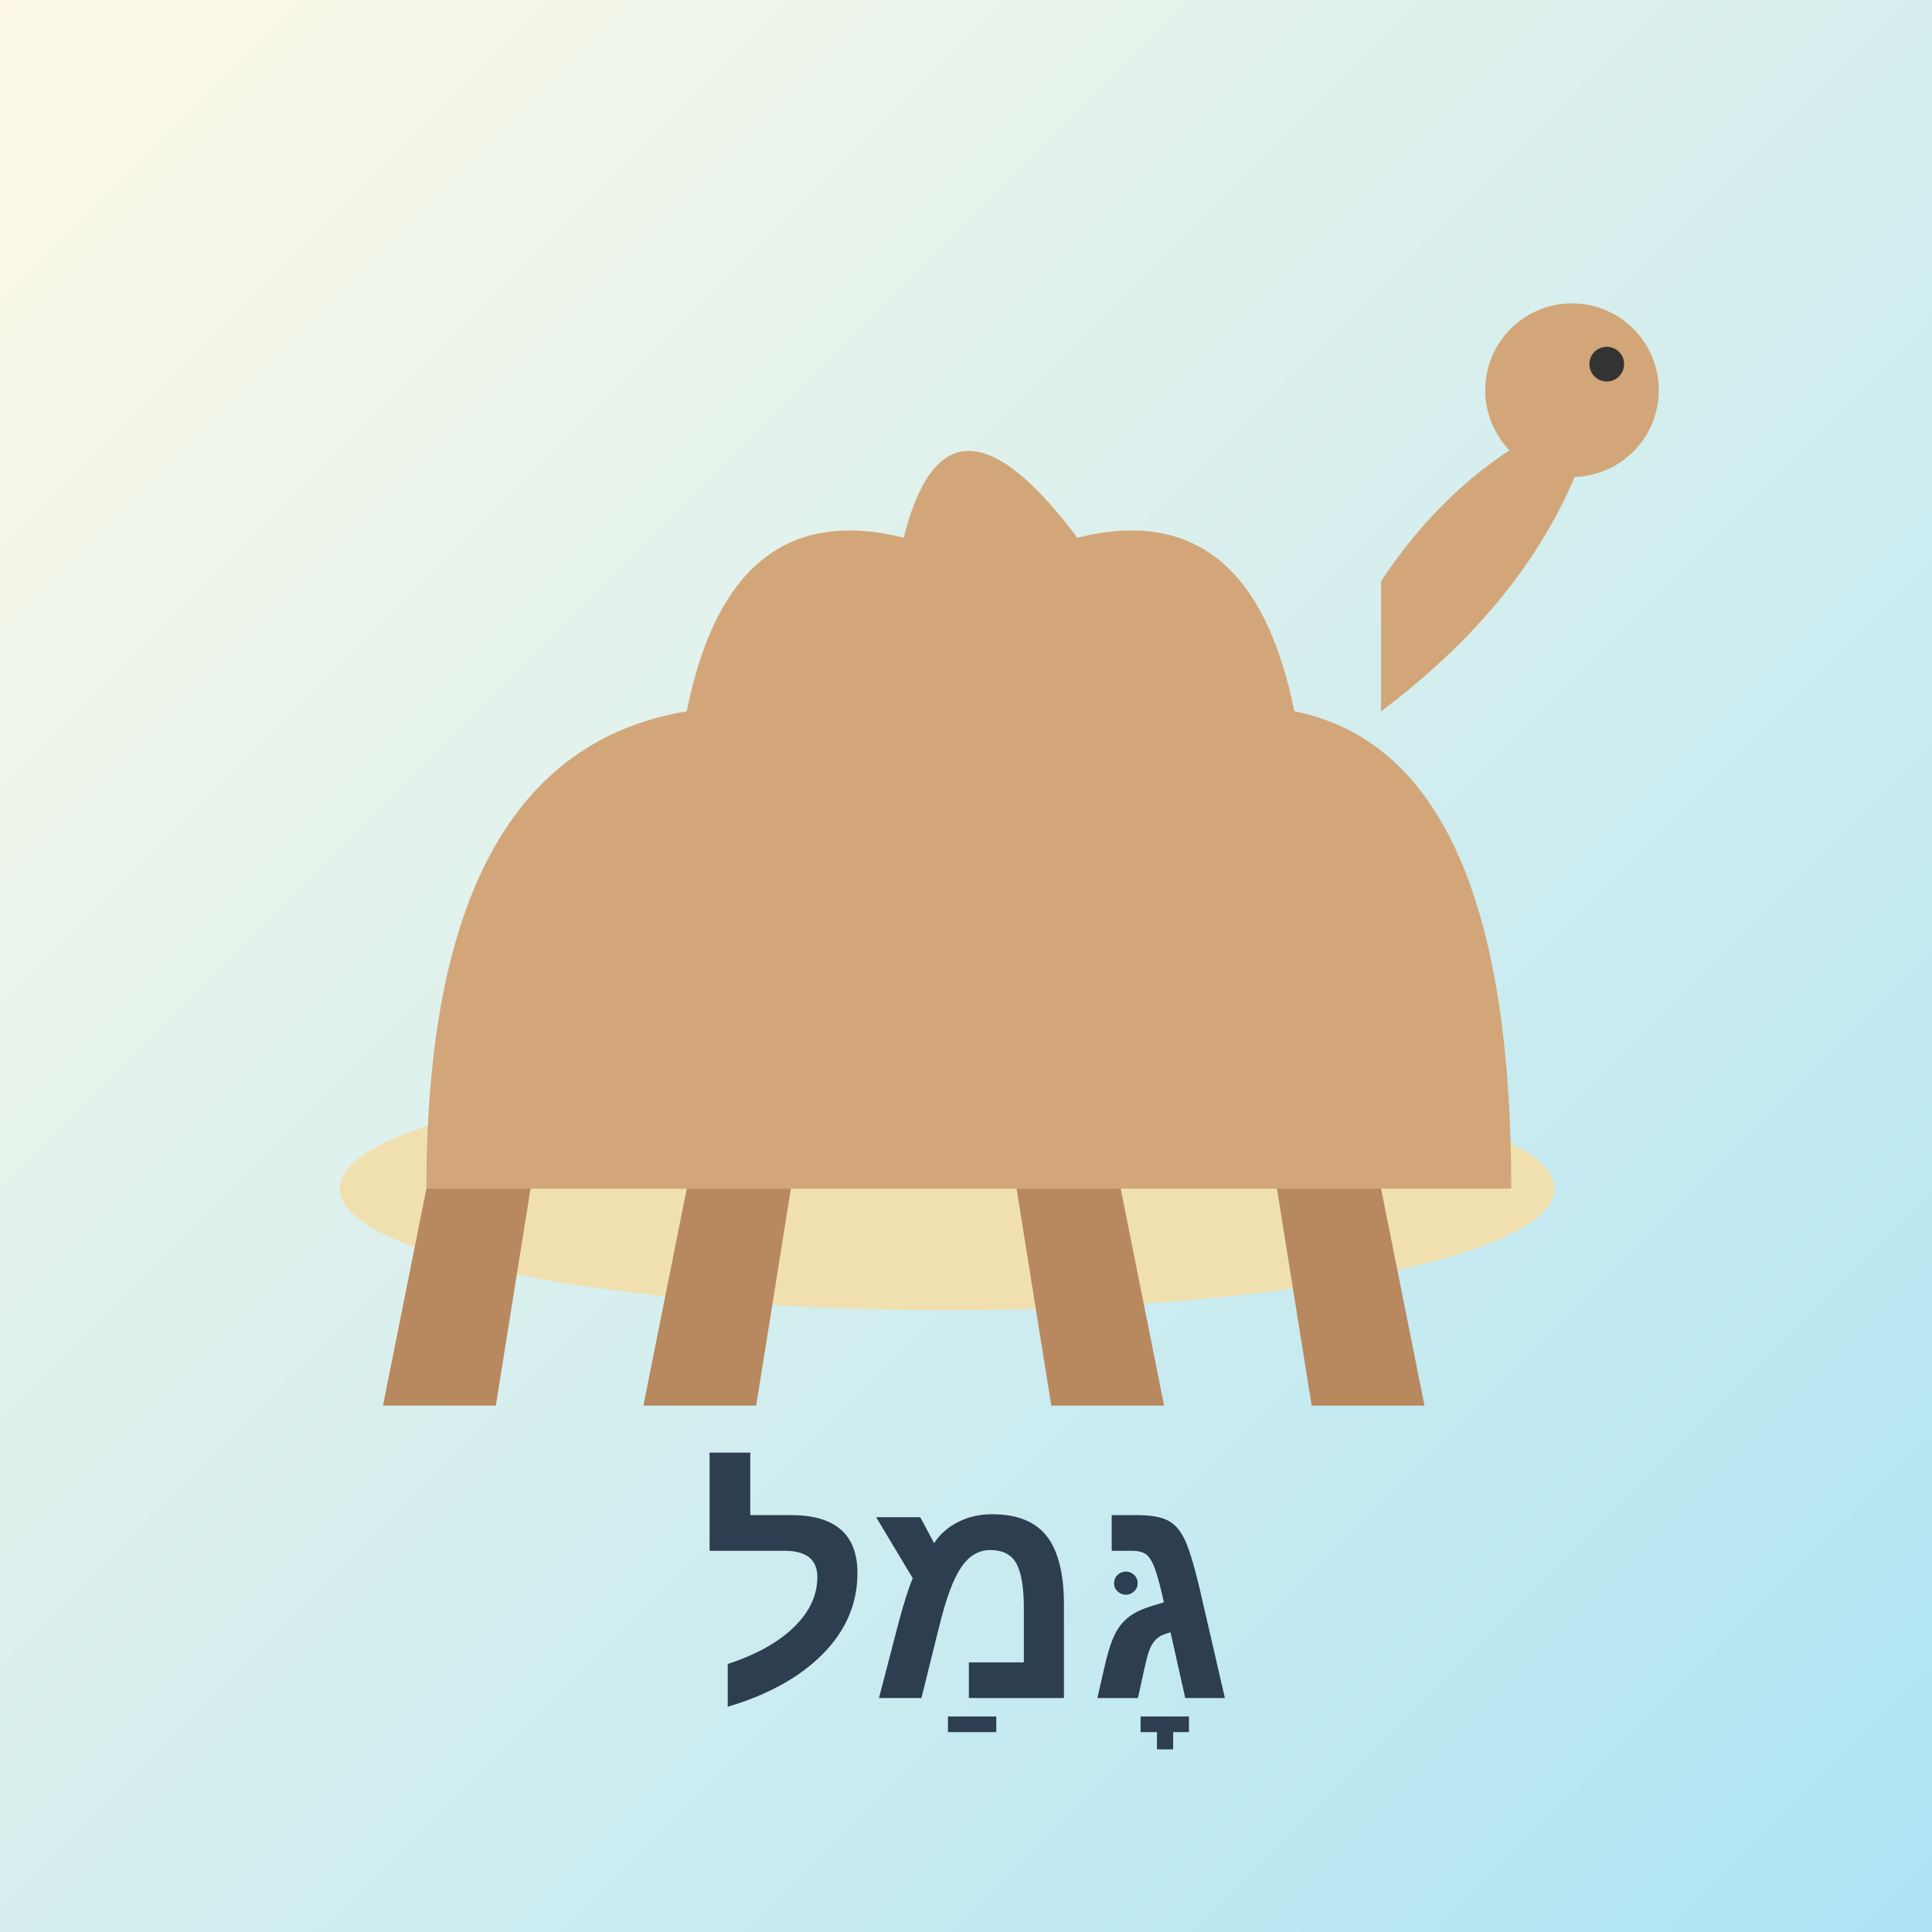
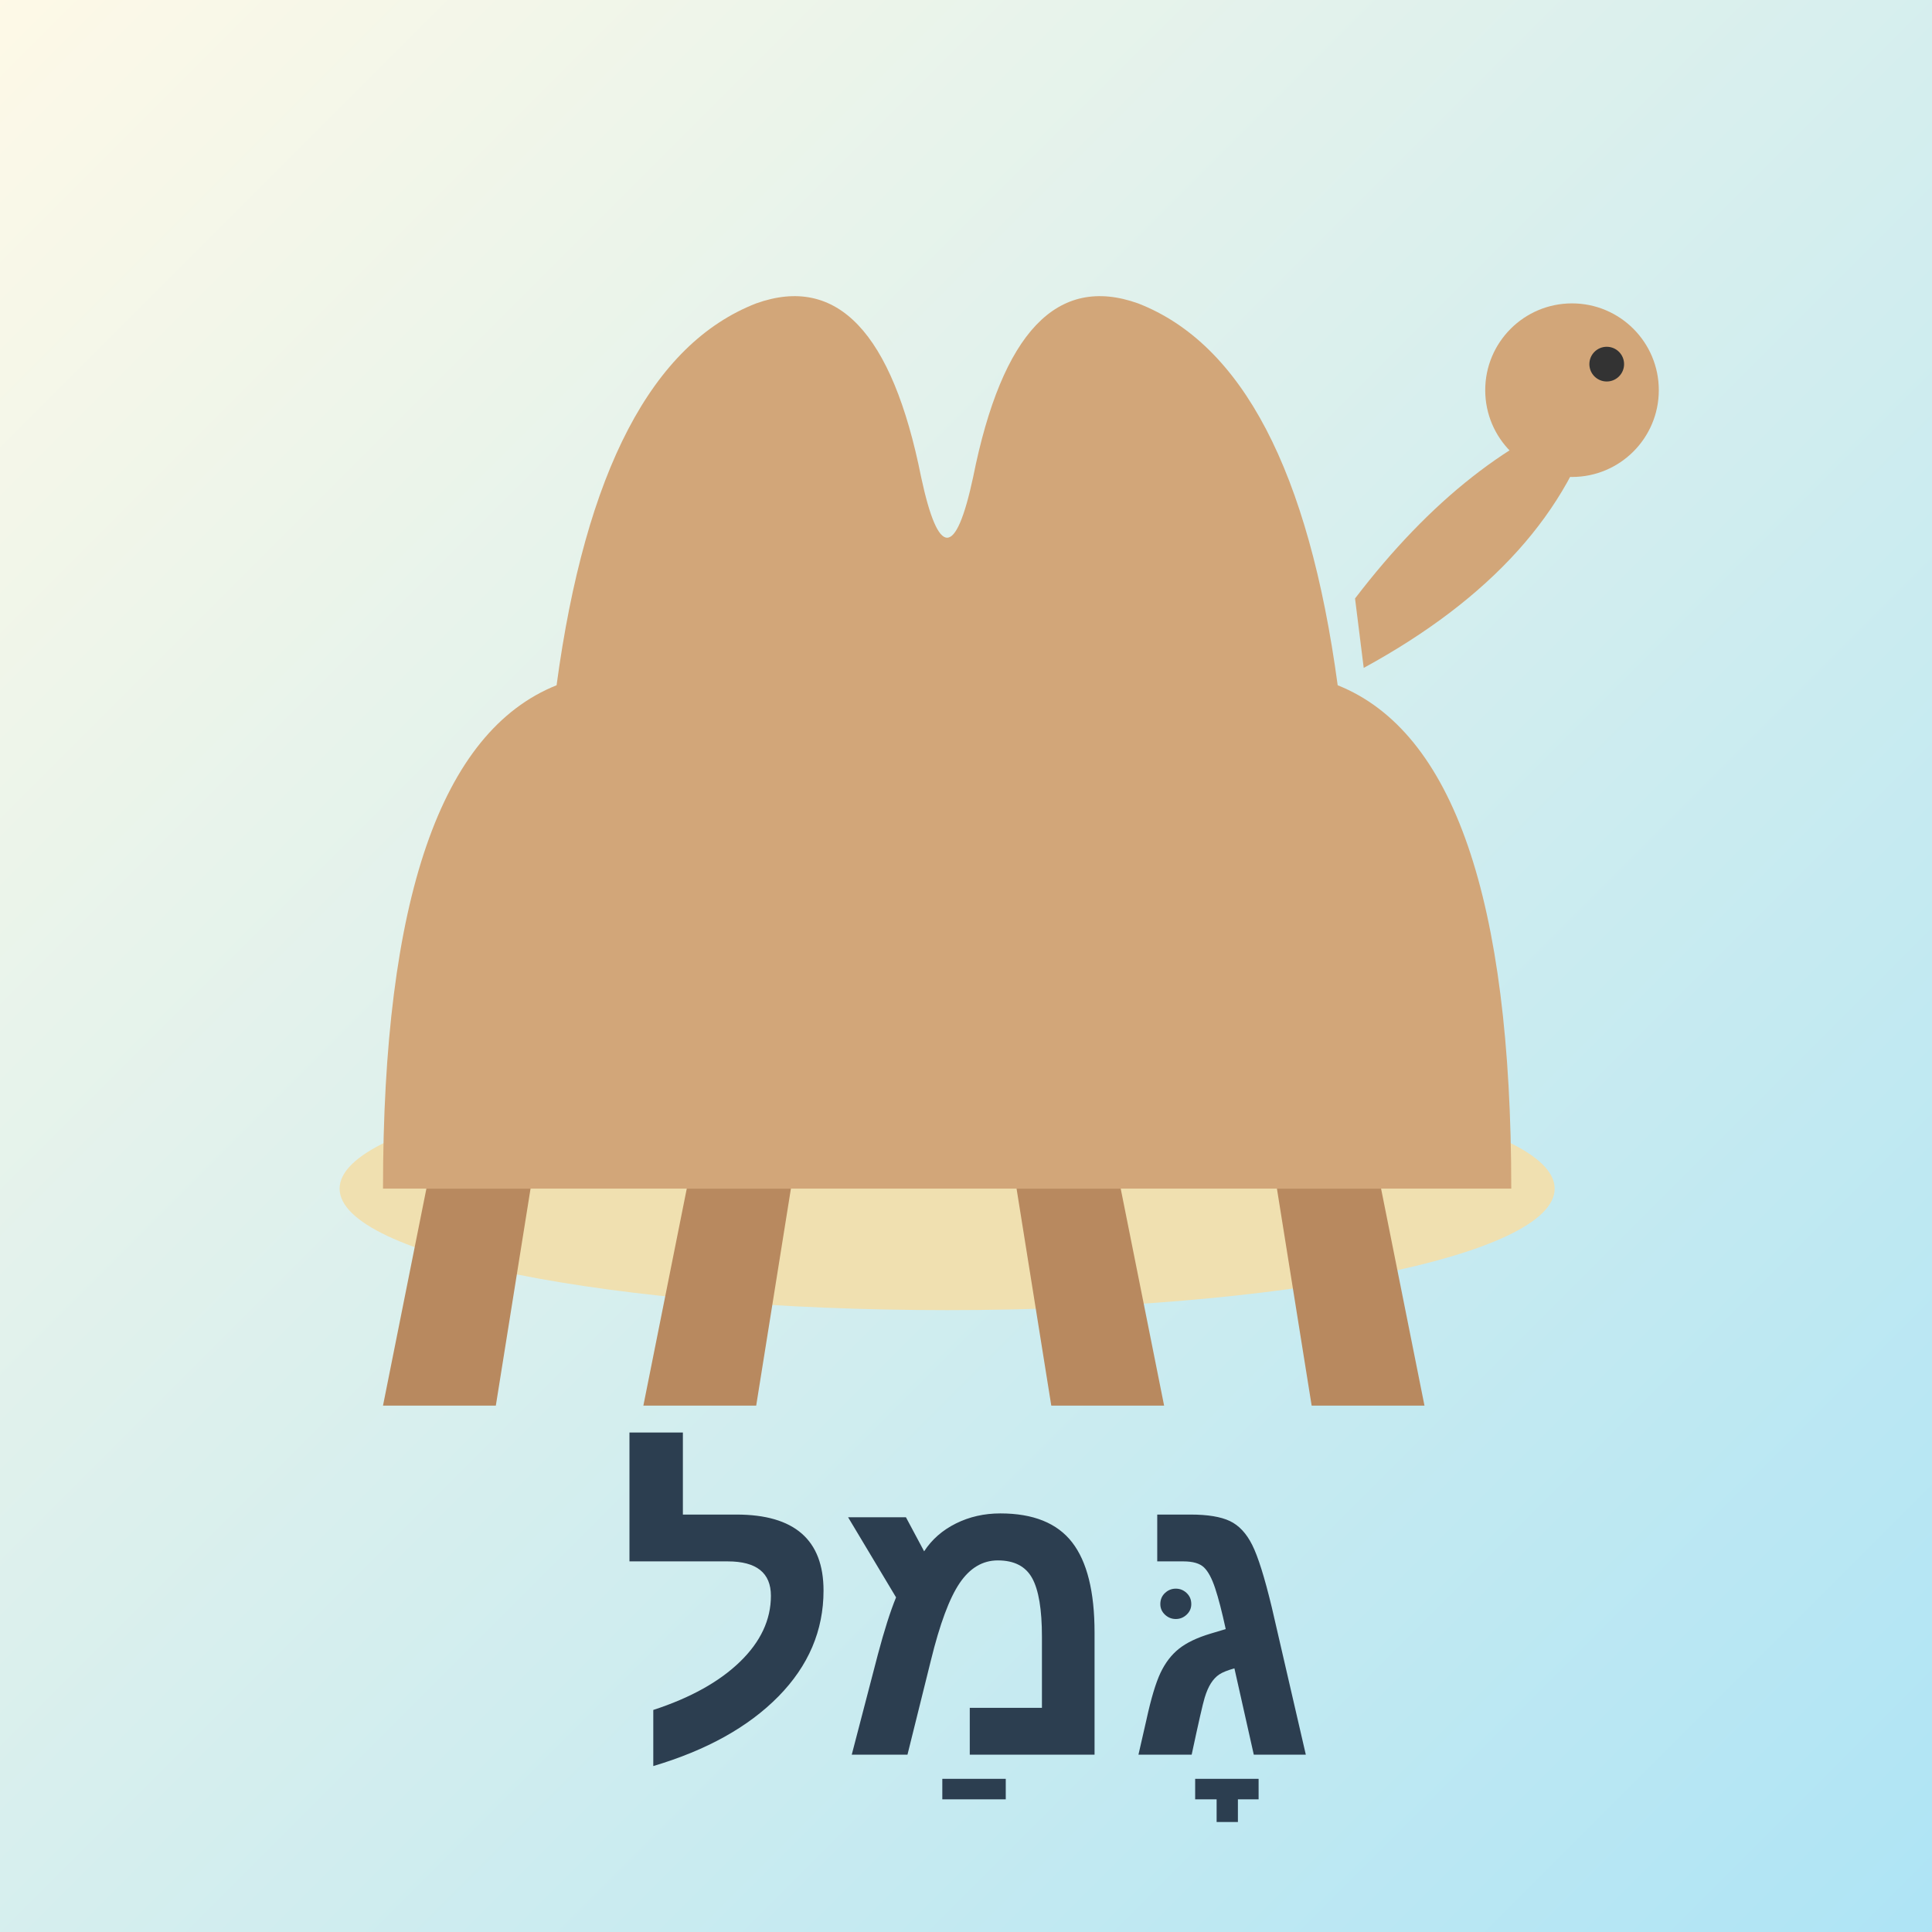
<svg xmlns="http://www.w3.org/2000/svg" width="1024" height="1024" viewBox="0 0 1024 1024">
  <defs>
    <linearGradient id="bg" x1="0" y1="0" x2="1" y2="1">
      <stop offset="0" stop-color="#fef9e7" />
      <stop offset="1" stop-color="#aee4f5" />
    </linearGradient>
  </defs>
  <rect width="1024" height="1024" fill="url(#bg)" />
  <g transform="translate(42,-60) scale(4.6)">
    <ellipse cx="100" cy="150" rx="70" ry="14" fill="#f0e0b0" />
-     <path d="M40 150 Q40 100 70 95 Q75 70 95 75 Q100 55 115 75 Q135 70 140 95 Q165 100 165 150 Z" fill="#d2a679" />
+     <path d="M35 150 Q35 100 55 92 Q60 55 78 48 Q92 43 97 68 Q100 82 103 68 Q108 43 122 48 Q140 55 145 92 Q165 100 165 150 Z" fill="#d2a679" />
    <path d="M40 150 L35 175 L48 175 L52 150 Z" fill="#b8895f" />
    <path d="M150 150 L155 175 L142 175 L138 150 Z" fill="#b8895f" />
    <path d="M70 150 L65 175 L78 175 L82 150 Z" fill="#b8895f" />
    <path d="M120 150 L125 175 L112 175 L108 150 Z" fill="#b8895f" />
-     <path d="M150 95 Q170 80 175 60 Q160 65 150 80 Z" fill="#d2a679" />
+     <path d="M148 90 Q170 78 175 60 Q160 65 147 82 Z" fill="#d2a679" />
    <circle cx="172" cy="58" r="10" fill="#d2a679" />
    <circle cx="176" cy="55" r="2" fill="#333" />
  </g>
-   <text x="512" y="900" text-anchor="middle" font-family="Arial, sans-serif" font-size="160" font-weight="bold" fill="#2c3e50">גָּמַל</text>
+   <text x="512" y="930" text-anchor="middle" font-family="Arial, sans-serif" font-size="210" font-weight="bold" fill="#2c3e50">גָּמַל</text>
</svg>
